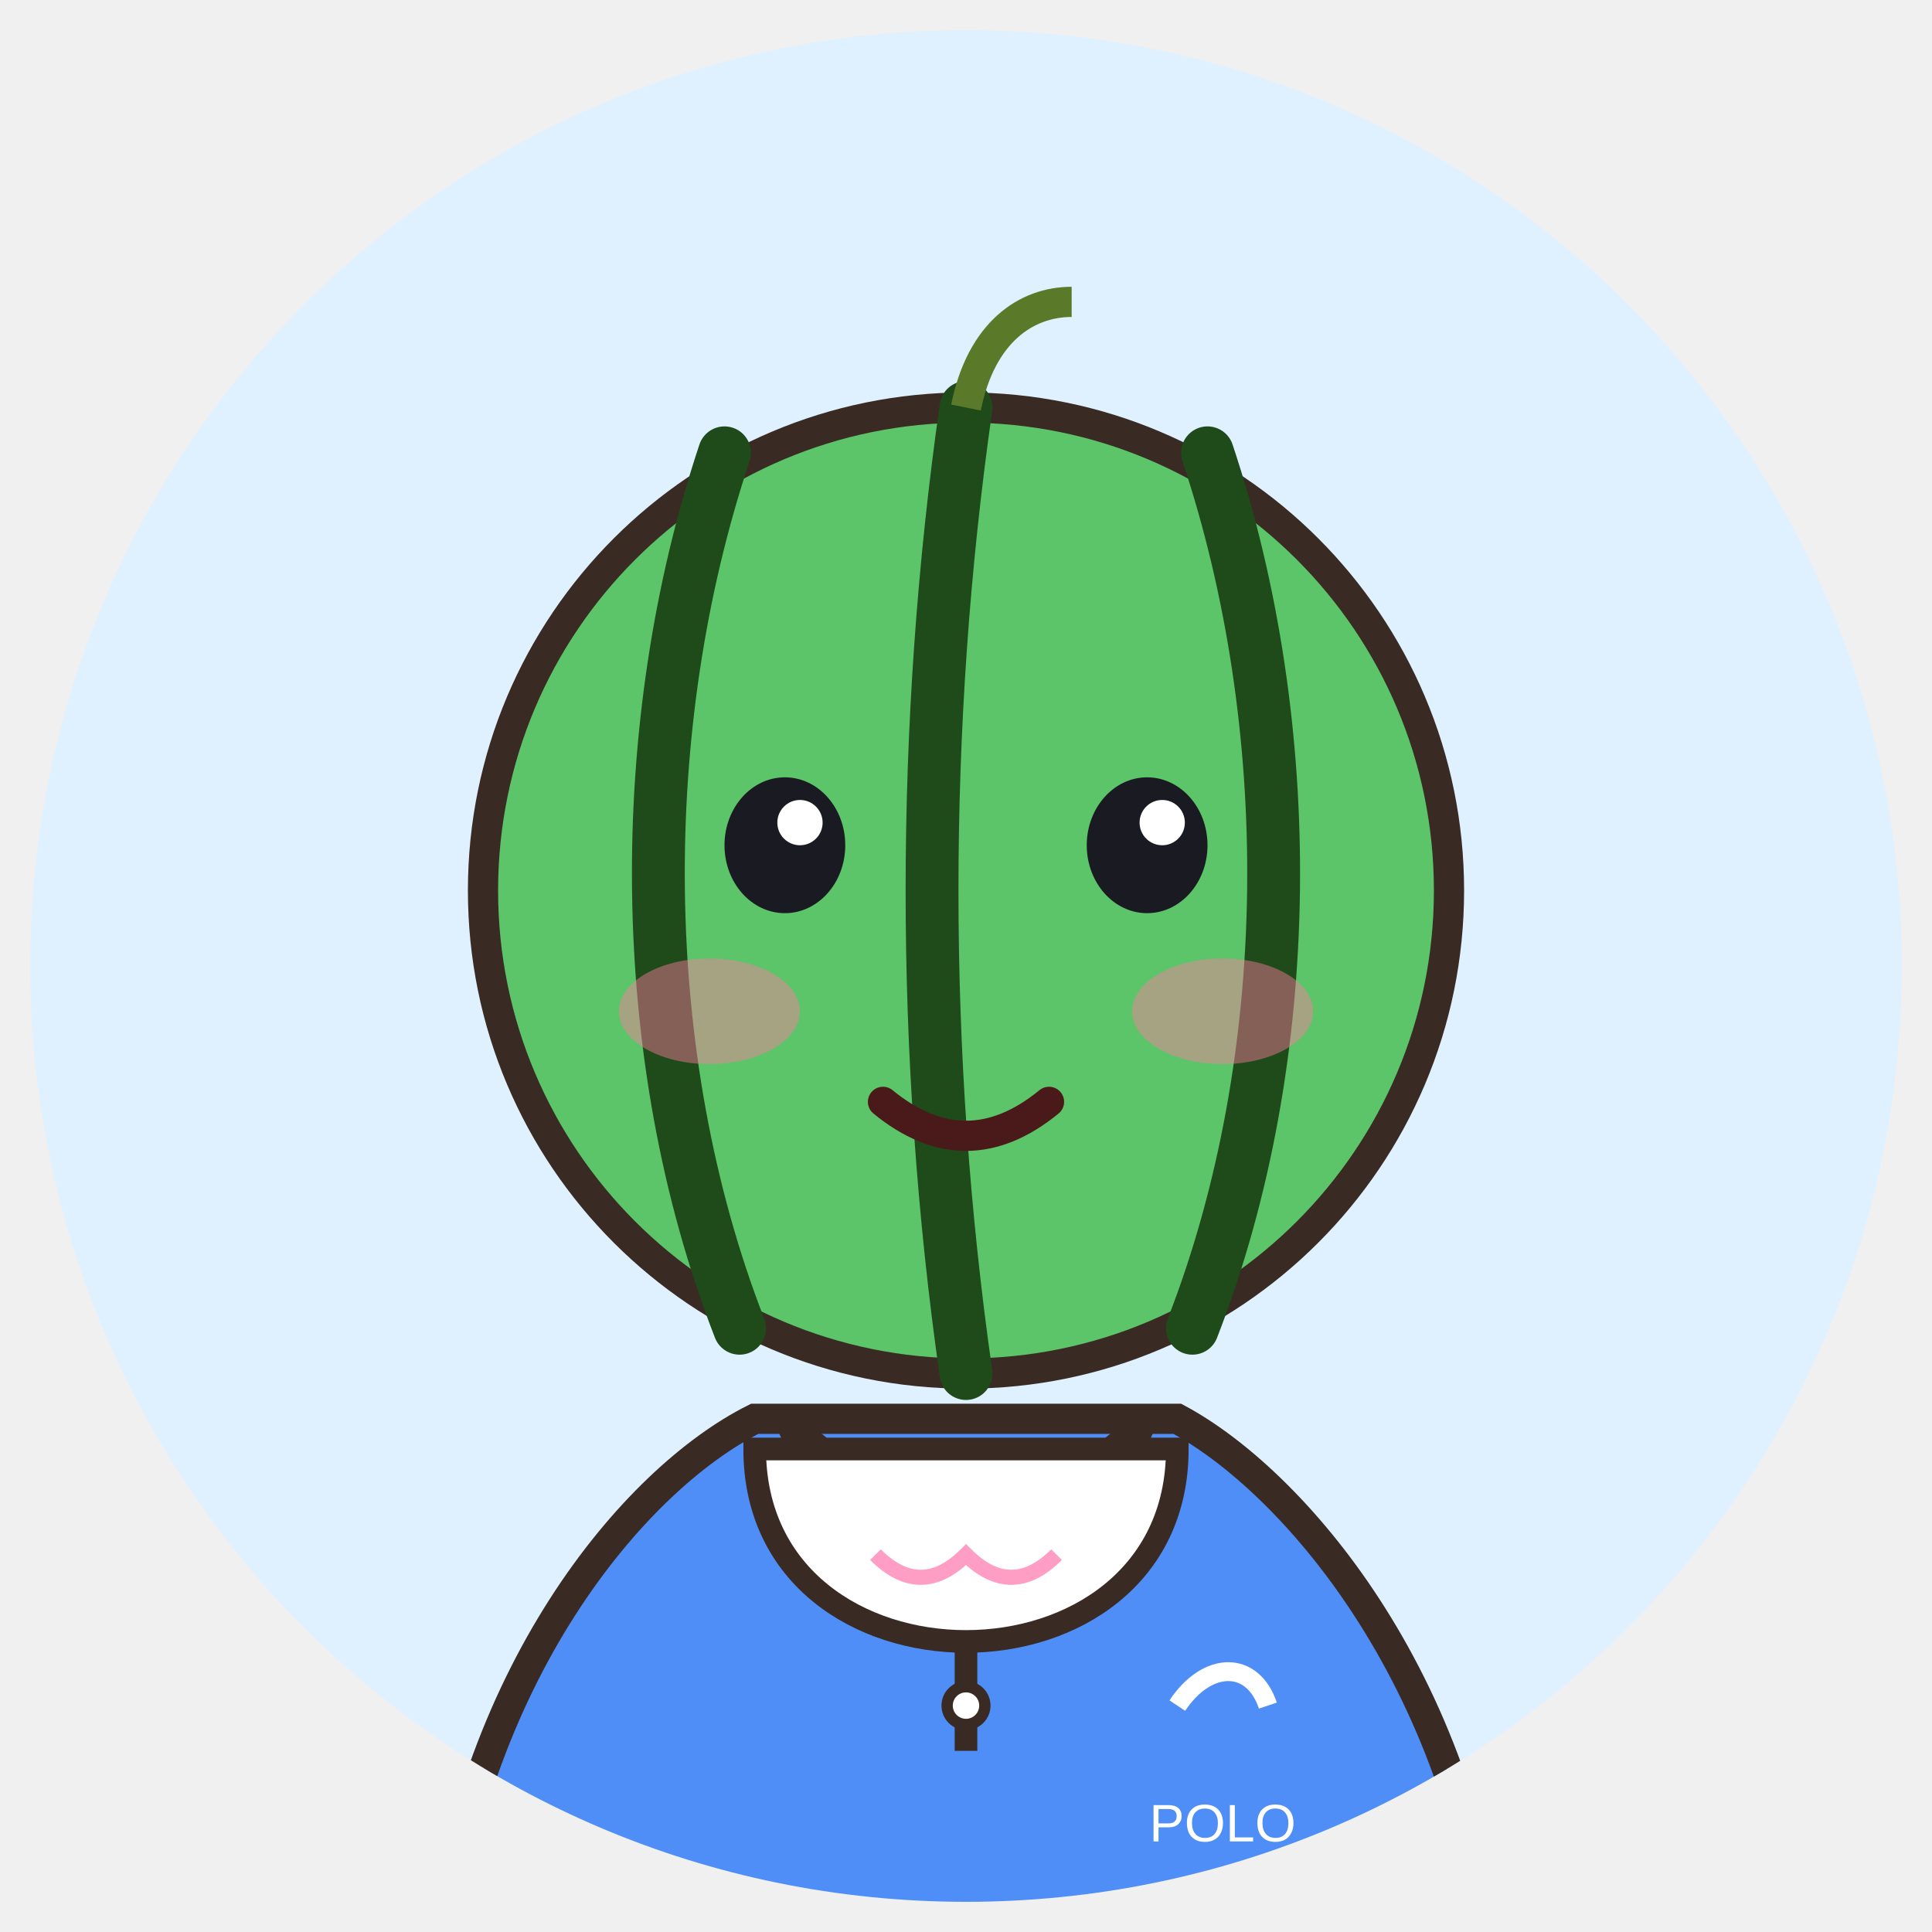
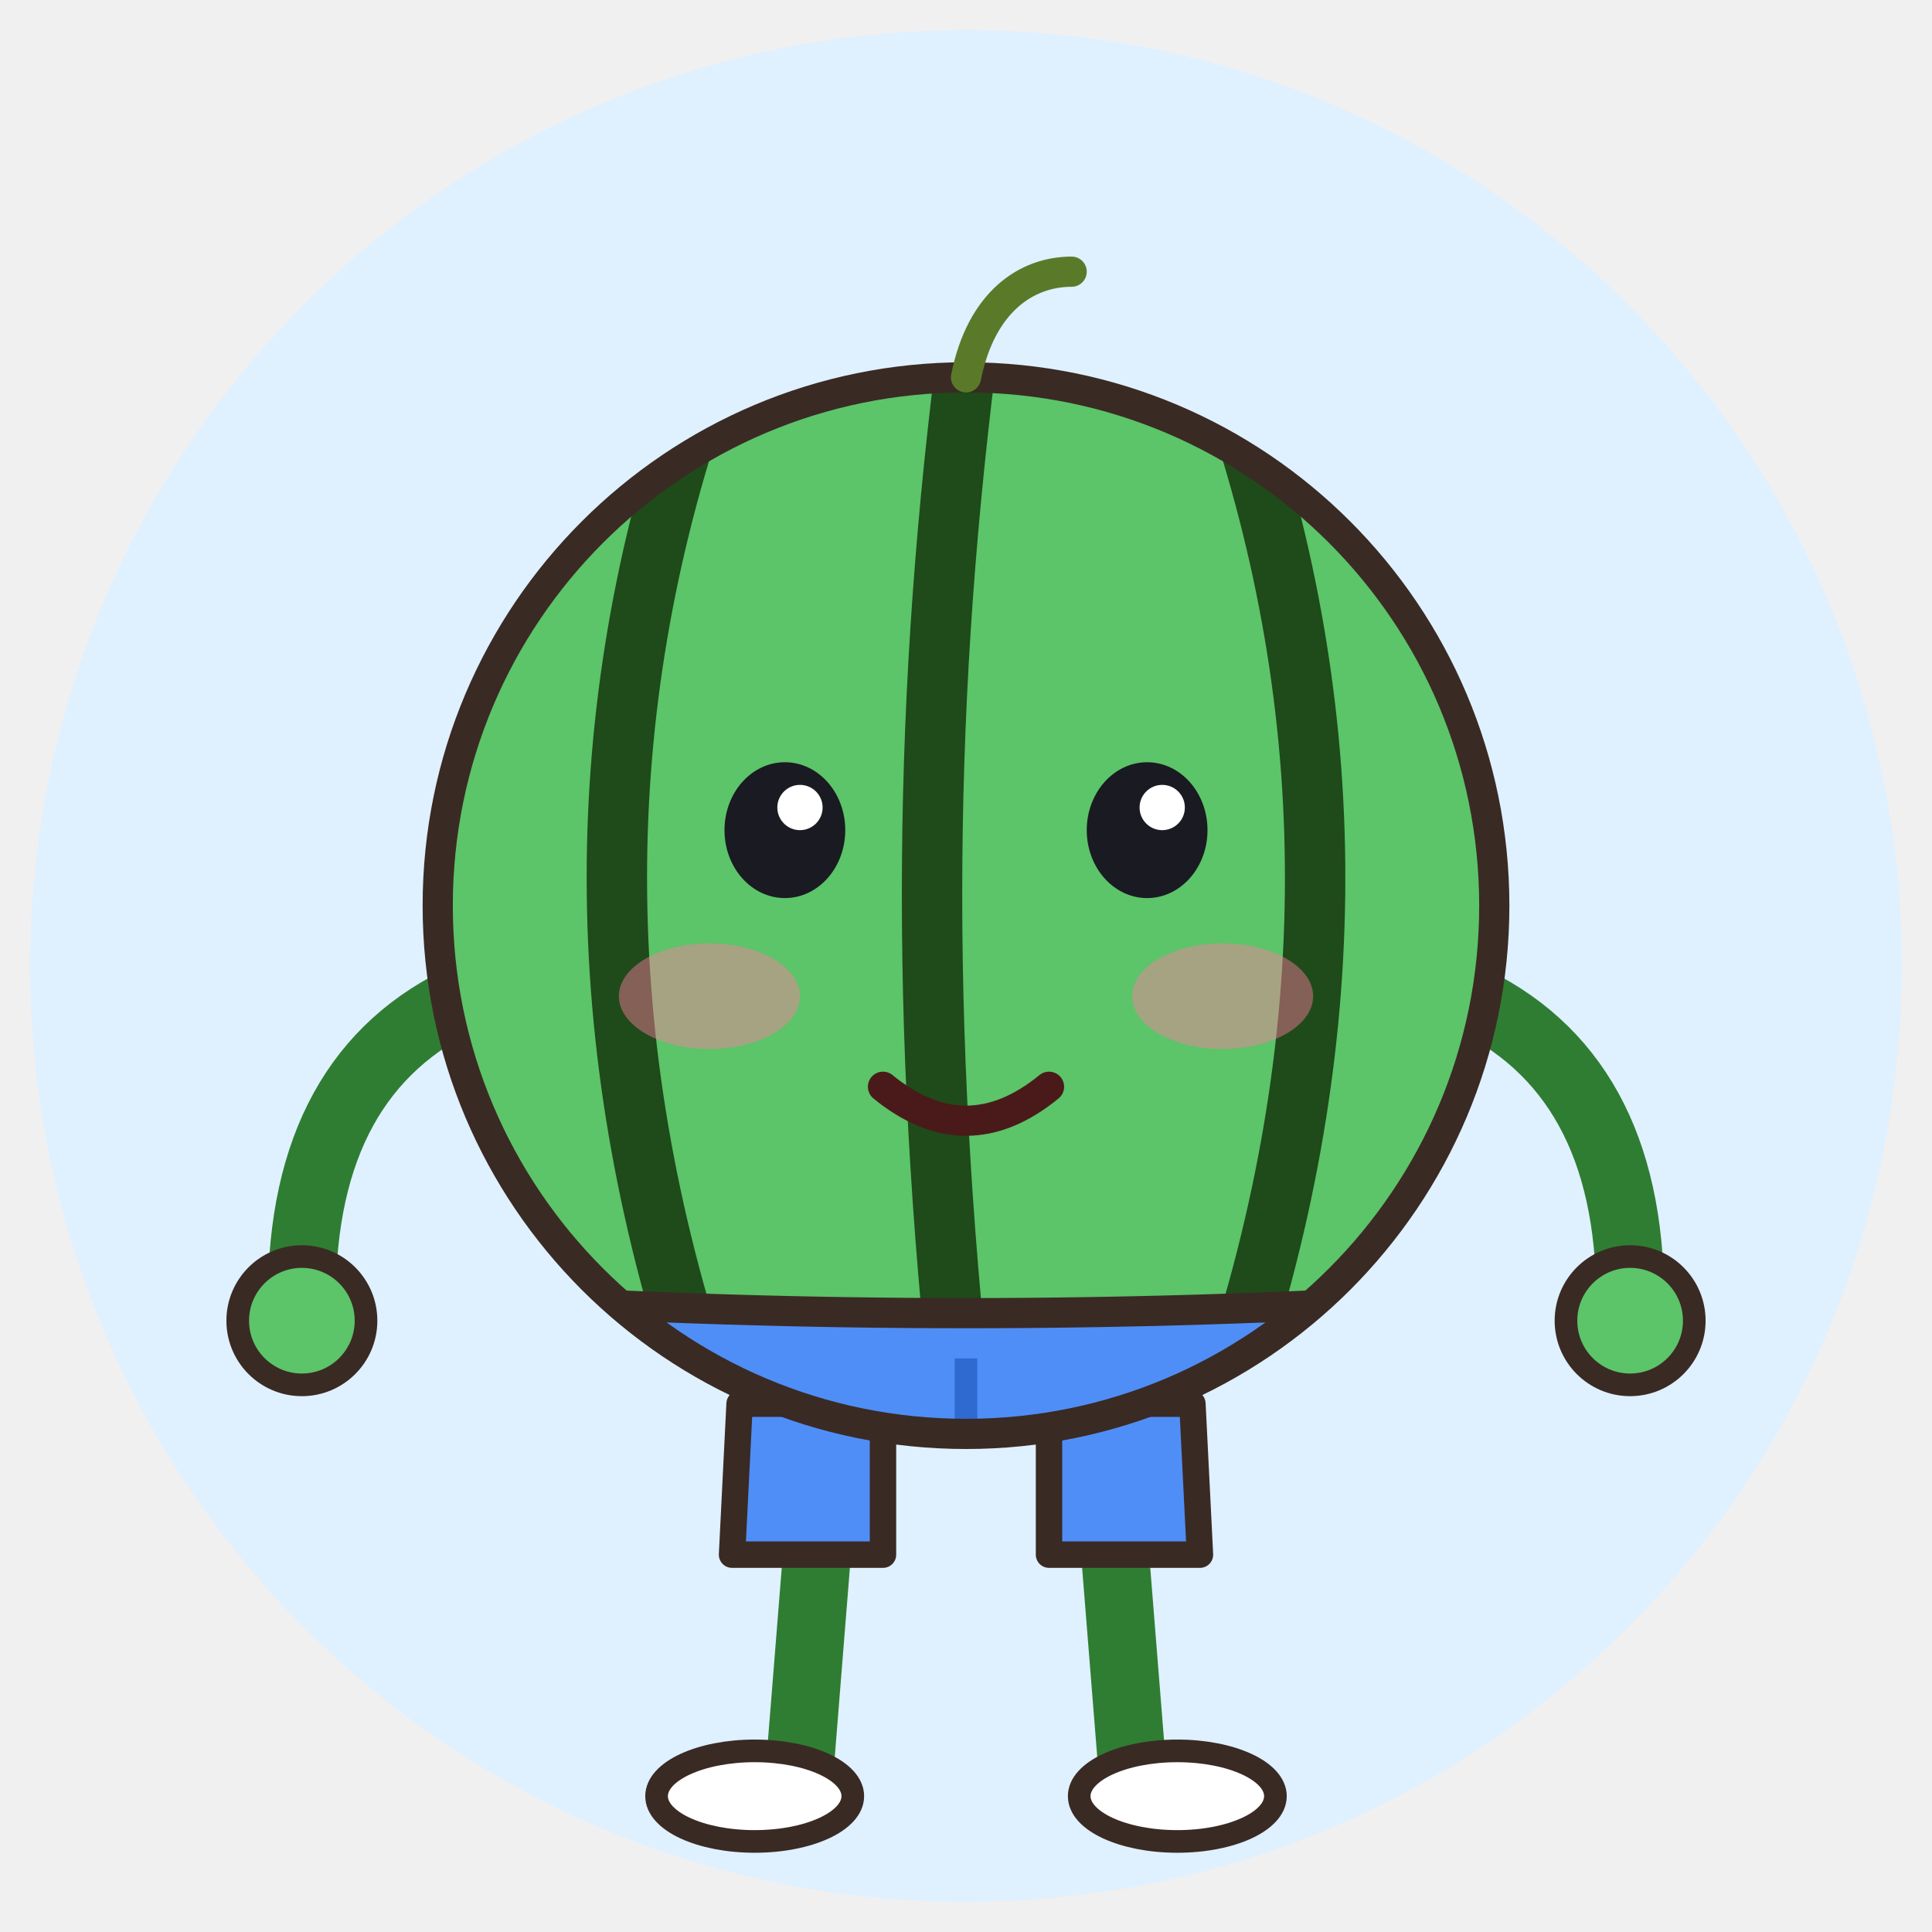
<svg xmlns="http://www.w3.org/2000/svg" viewBox="0 0 256 256" width="256" height="256">
  <defs>
-     <linearGradient id="rb" x1="0" y1="0" x2="1" y2="1">
-       <stop offset="0" stop-color="#ff7b7b" />
-       <stop offset=".2" stop-color="#ffc56b" />
-       <stop offset=".4" stop-color="#fff07a" />
-       <stop offset=".6" stop-color="#8ef08e" />
-       <stop offset=".8" stop-color="#7ac8ff" />
-       <stop offset="1" stop-color="#c49bff" />
-     </linearGradient>
    <clipPath id="cc">
      <circle cx="128" cy="128" r="124" />
+     </clipPath>
+     <clipPath id="wb">
+       <circle cx="128" cy="120" r="70" />
    </clipPath>
  </defs>
  <circle cx="128" cy="128" r="124" fill="#dff0ff" />
  <g clip-path="url(#cc)">
-     <path d="M58 262 C62 222 84 196 100 188 L156 188 C171 196 194 222 198 262 Z" fill="#4f8ef7" stroke="#3a2a24" stroke-width="4" />
-     <path d="M104 188 L124 204 L116 214 Z M152 188 L132 204 L140 214 Z" fill="#fff" stroke="#3a2a24" stroke-width="3" />
-     <path d="M128 204 L128 232" stroke="#3a2a24" stroke-width="3" />
-     <g fill="#fff" stroke="#3a2a24" stroke-width="1.5">
-       <circle cx="128" cy="214" r="2.5" />
-       <circle cx="128" cy="226" r="2.5" />
+     <path d="M110 184L106 234M146 184L150 234" stroke="#2f7d32" stroke-width="9" stroke-linecap="round" />
+     <path d="M98 186L97 206H117L117 186Z M158 186L159 206H139L139 186Z" fill="#4f8ef7" stroke="#3a2a24" stroke-width="3.5" stroke-linejoin="round" />
+     <ellipse cx="100" cy="238" rx="13" ry="6" fill="#fff" stroke="#3a2a24" stroke-width="3" />
+     <ellipse cx="156" cy="238" rx="13" ry="6" fill="#fff" stroke="#3a2a24" stroke-width="3" />
+     <path d="M62 132Q40 142 40 172M194 132Q216 142 216 172" fill="none" stroke="#2f7d32" stroke-width="9" stroke-linecap="round" />
+     <circle cx="128" cy="120" r="70" fill="#5cc469" />
+     <g clip-path="url(#wb)">
+       <g fill="none" stroke="#1f4a1a" stroke-width="8" stroke-linecap="round">
+         <path d="M92 54C78 96 78 140 94 186" />
+         <path d="M128 48C122 96 122 140 128 192" />
+         <path d="M164 54C178 96 178 140 162 186" />
+       </g>
+       <path d="M0 166Q128 182 256 166V256H0Z" fill="#4f8ef7" stroke="#3a2a24" stroke-width="4" />
+       <path d="M128 180V256" stroke="#2f6ad0" stroke-width="3" />
    </g>
-     <path d="M156 226 c4 -6 10 -6 12 0" fill="none" stroke="#fff" stroke-width="2.5" />
-     <text x="162" y="244" font-family="Arial" font-size="7" fill="#fff" text-anchor="middle">POLO</text>
-     <path d="M100 192 C100 226 156 226 156 192 Z" fill="#fff" stroke="#3a2a24" stroke-width="3" />
-     <path d="M116 206 c4 4 8 4 12 0 c4 4 8 4 12 0" fill="none" stroke="#ff9ec4" stroke-width="2" />
-     <circle cx="128" cy="118" r="64" fill="#5cc469" stroke="#3a2a24" stroke-width="4" />
-     <g fill="none" stroke="#1f4a1a" stroke-width="7" stroke-linecap="round">
-       <path d="M96 60 C84 96 84 140 98 176" />
-       <path d="M128 54 C122 96 122 140 128 182" />
-       <path d="M160 60 C172 96 172 140 158 176" />
-     </g>
-     <path d="M128 54 C130 44 136 40 142 40" fill="none" stroke="#5a7a2a" stroke-width="4" />
-     <ellipse cx="94" cy="134" rx="12" ry="7" fill="#ff7aa0" opacity=".45" />
-     <ellipse cx="162" cy="134" rx="12" ry="7" fill="#ff7aa0" opacity=".45" />
-     <ellipse cx="104" cy="112" rx="8" ry="9" fill="#1a1a22" />
-     <circle cx="106" cy="109" r="3" fill="#fff" />
-     <ellipse cx="152" cy="112" rx="8" ry="9" fill="#1a1a22" />
-     <circle cx="154" cy="109" r="3" fill="#fff" />
-     <path d="M117 146 Q128 155 139 146" fill="none" stroke="#4a1a1a" stroke-width="4" stroke-linecap="round" />
+     <circle cx="128" cy="120" r="70" fill="none" stroke="#3a2a24" stroke-width="4" />
+     <path d="M128 50C130 40 136 36 142 36" fill="none" stroke="#5a7a2a" stroke-width="4" stroke-linecap="round" />
+     <circle cx="40" cy="175" r="8.5" fill="#5cc469" stroke="#3a2a24" stroke-width="3" />
+     <circle cx="216" cy="175" r="8.5" fill="#5cc469" stroke="#3a2a24" stroke-width="3" />
+     <ellipse cx="94" cy="132" rx="12" ry="7" fill="#ff7aa0" opacity=".45" />
+     <ellipse cx="162" cy="132" rx="12" ry="7" fill="#ff7aa0" opacity=".45" />
+     <ellipse cx="104" cy="110" rx="8" ry="9" fill="#1a1a22" />
+     <circle cx="106" cy="107" r="3" fill="#fff" />
+     <ellipse cx="152" cy="110" rx="8" ry="9" fill="#1a1a22" />
+     <circle cx="154" cy="107" r="3" fill="#fff" />
+     <path d="M117 144 Q128 153 139 144" fill="none" stroke="#4a1a1a" stroke-width="4" stroke-linecap="round" />
  </g>
</svg>
